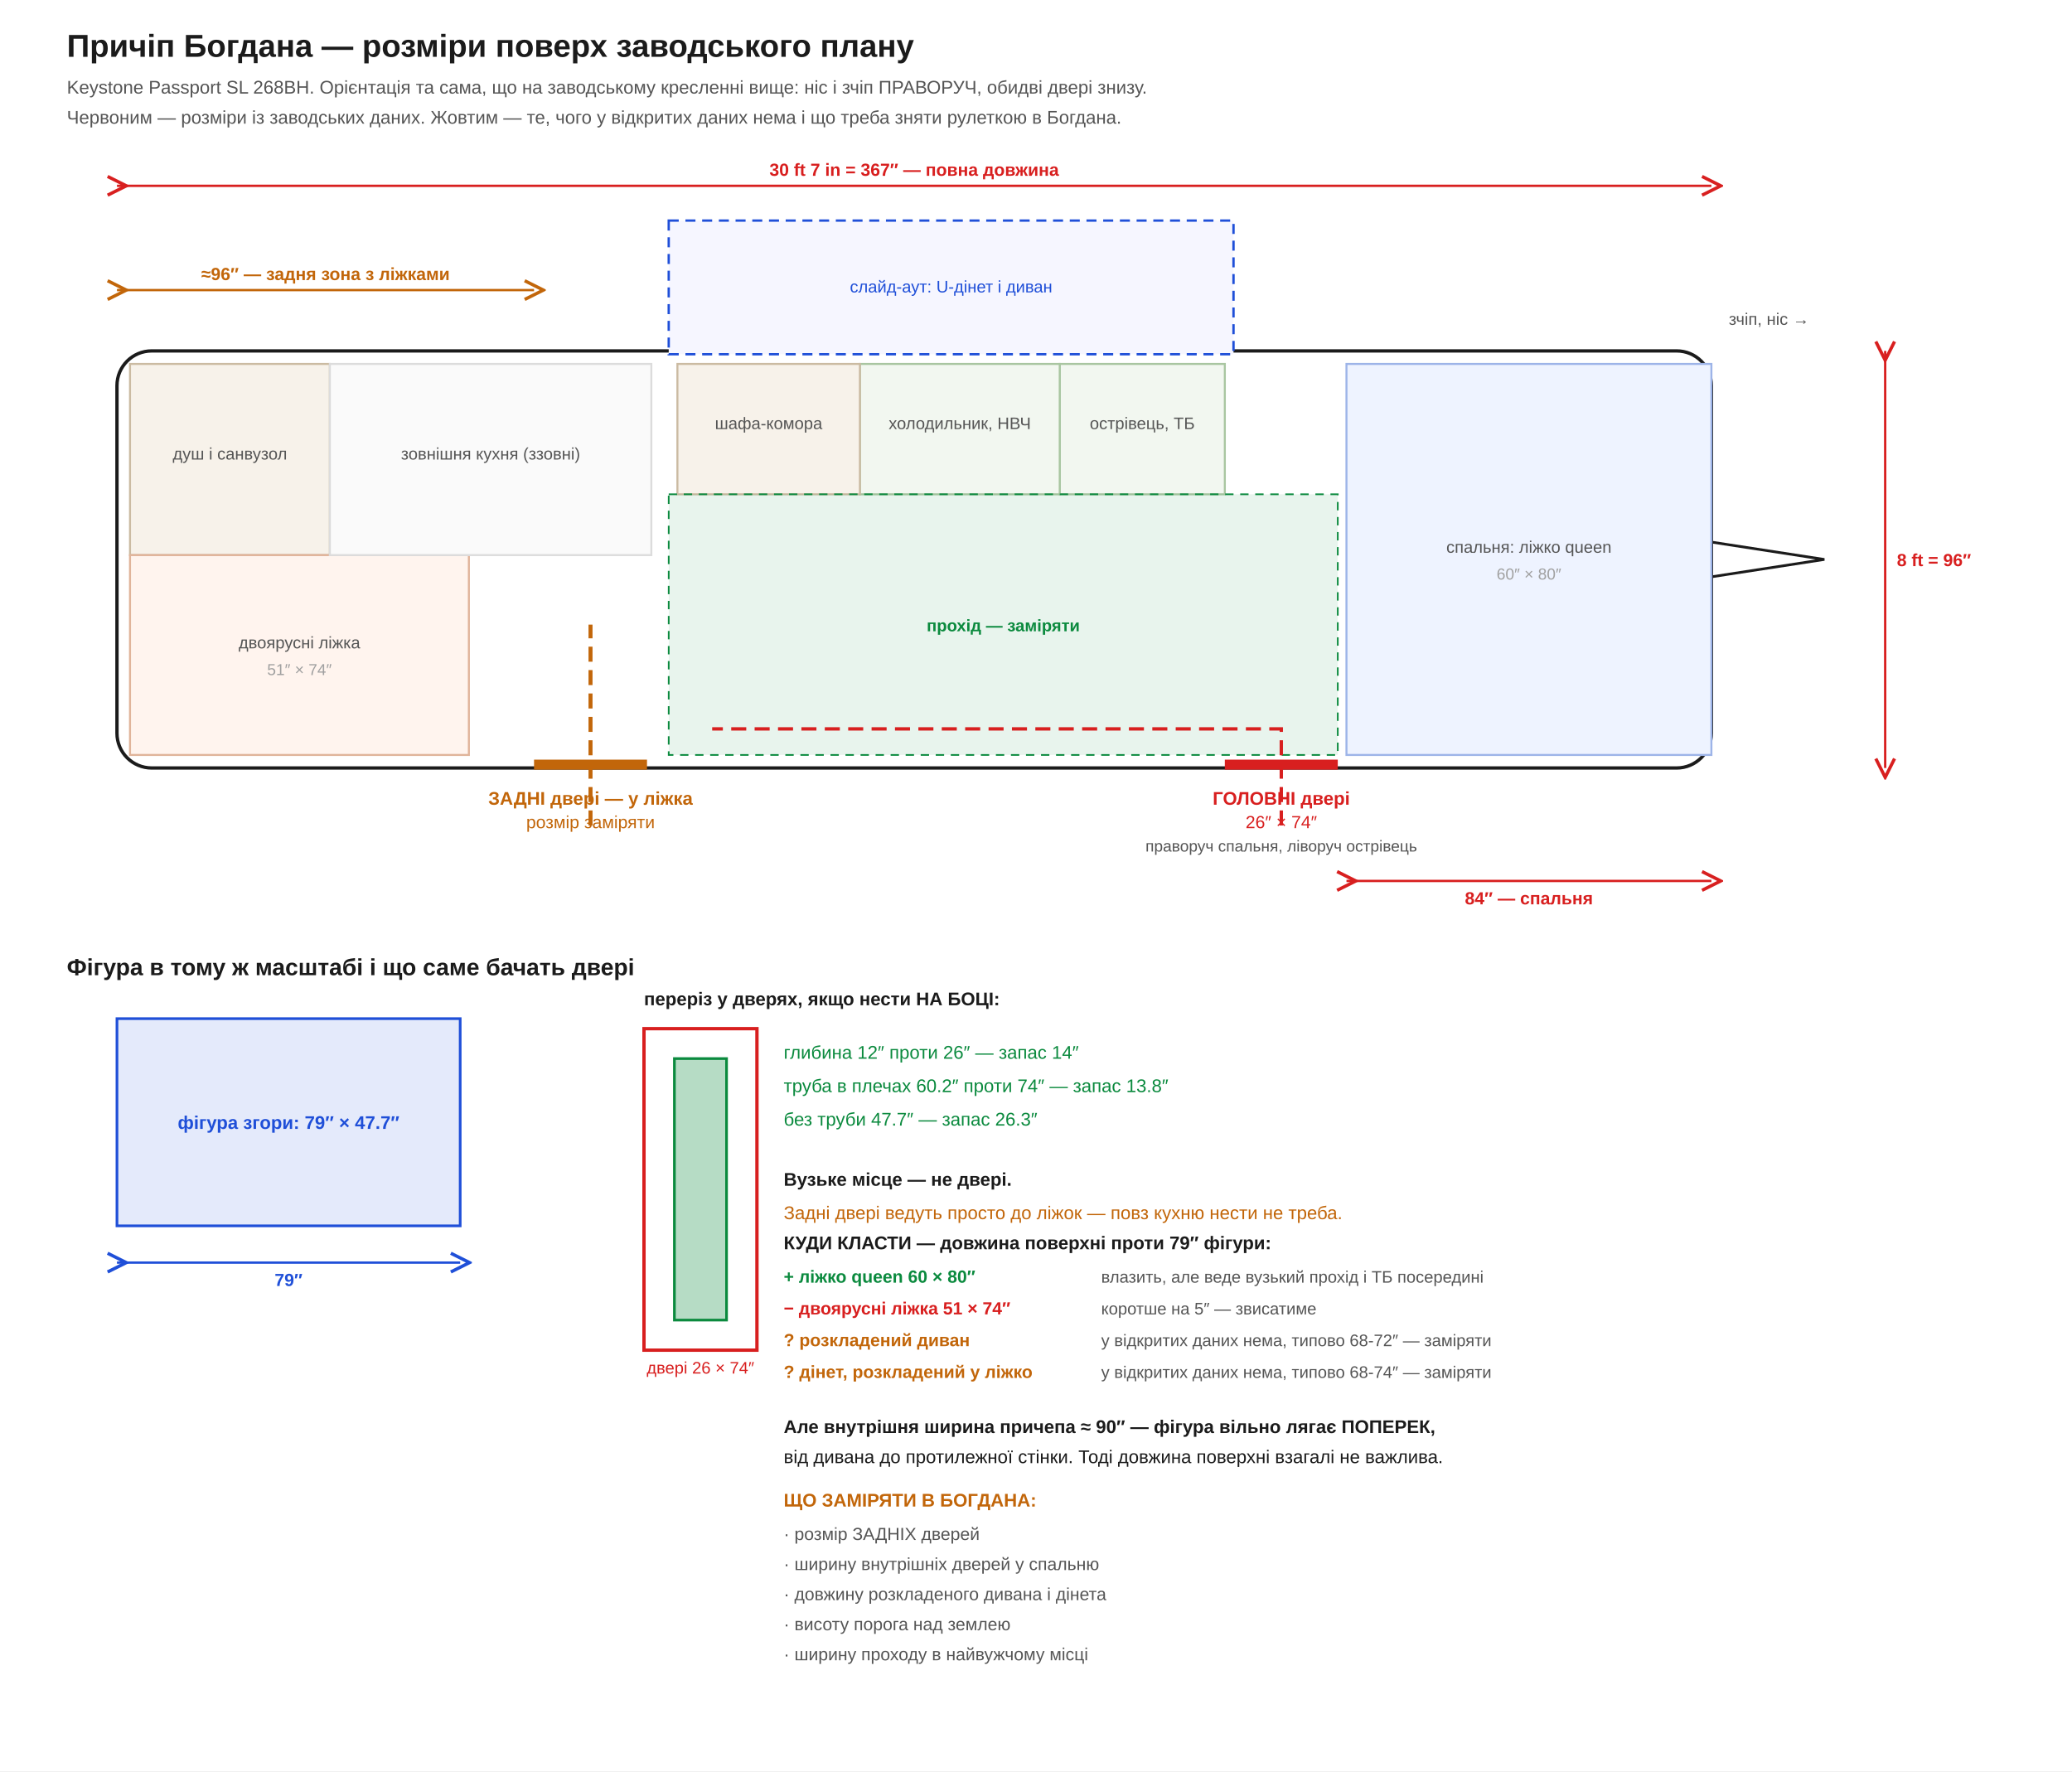
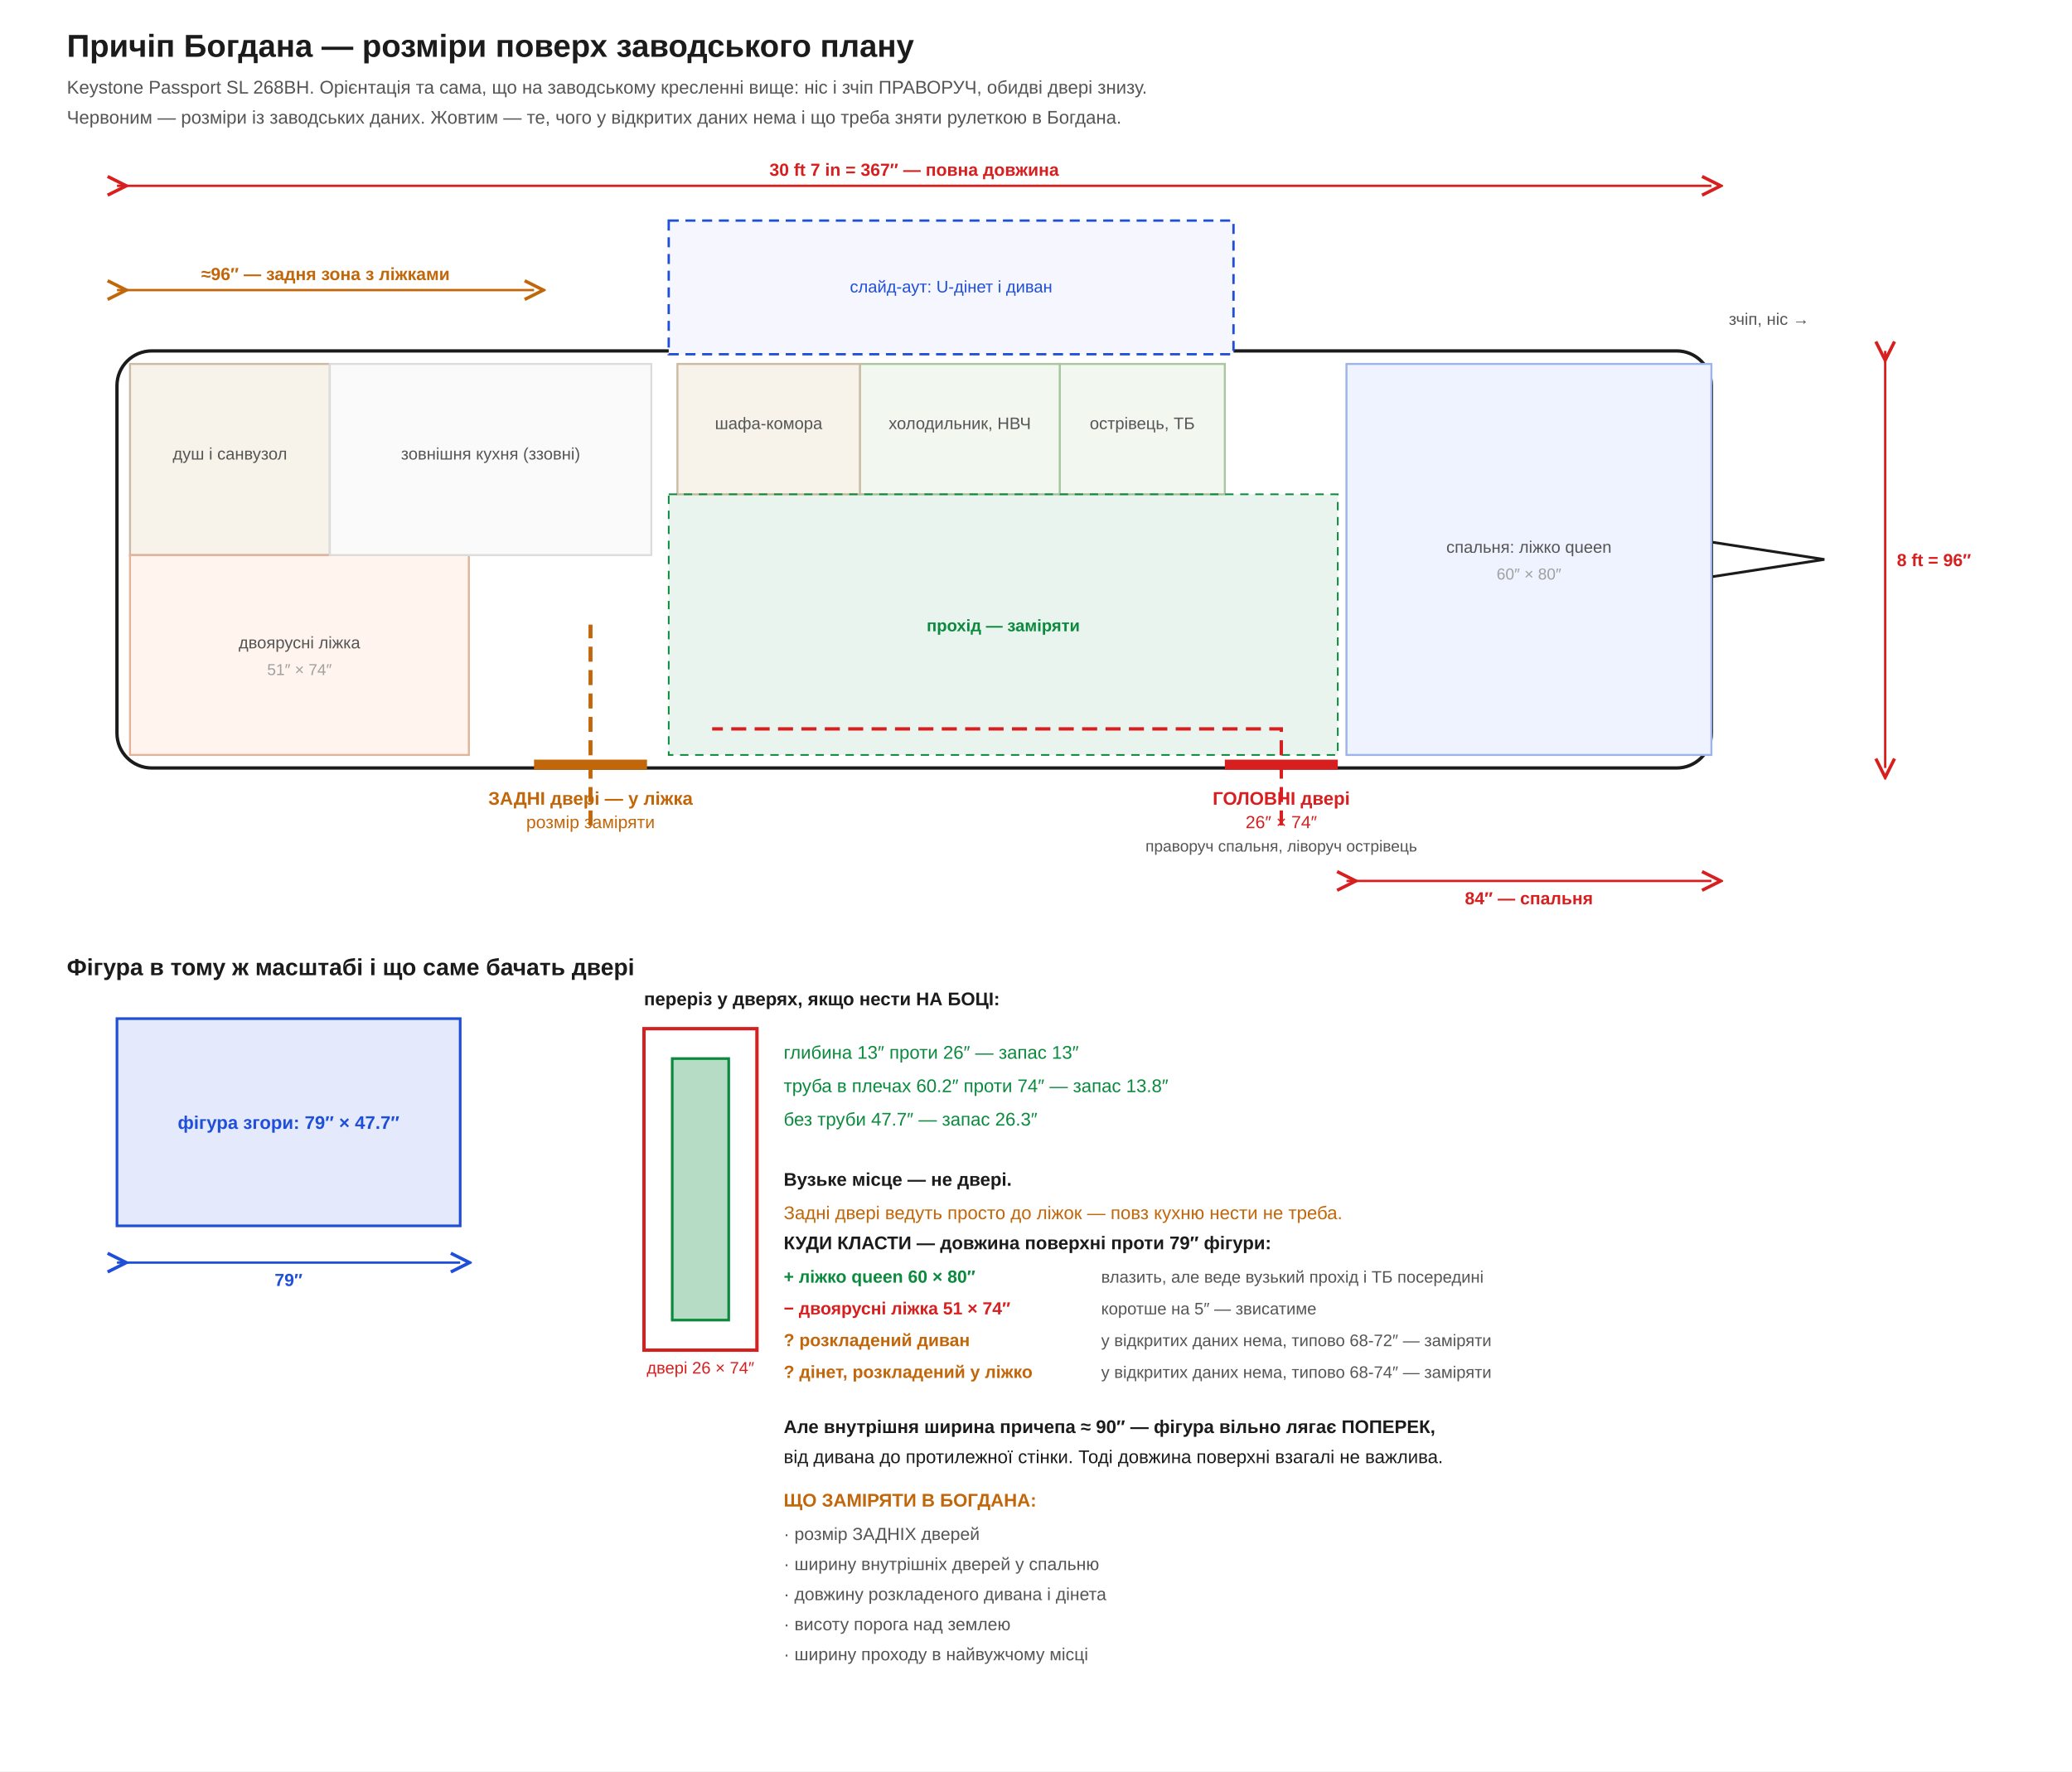
<svg xmlns="http://www.w3.org/2000/svg" width="1240" height="1060" viewBox="0 0 1240 1060">
  <defs>
    <marker id="ad81f1f" markerWidth="10" markerHeight="10" refX="5" refY="5" orient="auto">
      <path d="M1,1 L9,5 L1,9" fill="none" stroke="#d81f1f" stroke-width="1.4" />
    </marker>
    <marker id="ac2660a" markerWidth="10" markerHeight="10" refX="5" refY="5" orient="auto">
      <path d="M1,1 L9,5 L1,9" fill="none" stroke="#c2660a" stroke-width="1.4" />
    </marker>
    <marker id="a1f4fd8" markerWidth="10" markerHeight="10" refX="5" refY="5" orient="auto">
      <path d="M1,1 L9,5 L1,9" fill="none" stroke="#1f4fd8" stroke-width="1.4" />
    </marker>
    <marker id="a0b8a3e" markerWidth="10" markerHeight="10" refX="5" refY="5" orient="auto">
      <path d="M1,1 L9,5 L1,9" fill="none" stroke="#0b8a3e" stroke-width="1.4" />
    </marker>
  </defs>
  <rect width="1240" height="1060" fill="#ffffff" />
  <text x="40.0" y="34.0" font-family="Arial,Helvetica,sans-serif" font-size="19" fill="#1b1b1b" text-anchor="start" font-weight="700">Причіп Богдана — розміри поверх заводського плану</text>
  <text x="40.0" y="56.0" font-family="Arial,Helvetica,sans-serif" font-size="11" fill="#555" text-anchor="start" font-weight="400">Keystone Passport SL 268BH. Орієнтація та сама, що на заводському кресленні вище: ніс і зчіп ПРАВОРУЧ, обидві двері знизу.</text>
  <text x="40.0" y="74.0" font-family="Arial,Helvetica,sans-serif" font-size="11" fill="#555" text-anchor="start" font-weight="400">Червоним — розміри із заводських даних. Жовтим — те, чого у відкритих даних нема і що треба зняти рулеткою в Богдана.</text>
  <rect x="70.0" y="210.0" width="954.2" height="249.6" rx="20.8" fill="#ffffff" stroke="#1b1b1b" stroke-width="2" />
  <path d="M1024.2 324.4 L1091.8 334.8 L1024.2 345.2 Z" fill="none" stroke="#1b1b1b" stroke-width="1.6" />
  <text x="1034.6" y="194.4" font-family="Arial,Helvetica,sans-serif" font-size="10" fill="#555" text-anchor="start" font-weight="400">зчіп, ніс →</text>
  <rect x="805.8" y="217.8" width="218.4" height="234.0" fill="#eef3ff" stroke="#9db4e8" stroke-width="1.2" />
  <text x="915.0" y="330.8" font-family="Arial,Helvetica,sans-serif" font-size="10" fill="#555" text-anchor="middle" font-weight="400">спальня: ліжко queen</text>
  <text x="915.0" y="346.8" font-family="Arial,Helvetica,sans-serif" font-size="9.5" fill="#a0a0a0" text-anchor="middle" font-weight="400">60″ × 80″</text>
  <rect x="634.2" y="217.8" width="98.8" height="78.0" fill="#f2f7f0" stroke="#a9c6a1" stroke-width="1.2" />
  <text x="683.6" y="256.8" font-family="Arial,Helvetica,sans-serif" font-size="10" fill="#555" text-anchor="middle" font-weight="400">острівець, ТБ</text>
  <rect x="514.6" y="217.8" width="119.6" height="78.0" fill="#f2f7f0" stroke="#a9c6a1" stroke-width="1.2" />
  <text x="574.4" y="256.8" font-family="Arial,Helvetica,sans-serif" font-size="10" fill="#555" text-anchor="middle" font-weight="400">холодильник, НВЧ</text>
  <rect x="405.4" y="217.8" width="109.2" height="78.0" fill="#f7f2ea" stroke="#cbbba2" stroke-width="1.2" />
  <text x="460.0" y="256.8" font-family="Arial,Helvetica,sans-serif" font-size="10" fill="#555" text-anchor="middle" font-weight="400">шафа-комора</text>
  <rect x="400.2" y="132.0" width="338.0" height="80.0" fill="#f6f6ff" stroke="#1f4fd8" stroke-width="1.4" stroke-dasharray="6 4" />
  <text x="569.2" y="175.0" font-family="Arial,Helvetica,sans-serif" font-size="10" fill="#1f4fd8" text-anchor="middle" font-weight="400">слайд-аут: U-дінет і диван</text>
  <rect x="77.8" y="217.8" width="119.6" height="114.4" fill="#f7f2ea" stroke="#cbbba2" stroke-width="1.2" />
  <text x="137.6" y="275.0" font-family="Arial,Helvetica,sans-serif" font-size="10" fill="#555" text-anchor="middle" font-weight="400">душ і санвузол</text>
  <rect x="77.8" y="332.2" width="202.8" height="119.6" fill="#fff4ee" stroke="#e0b49a" stroke-width="1.2" />
  <text x="179.2" y="388.0" font-family="Arial,Helvetica,sans-serif" font-size="10" fill="#555" text-anchor="middle" font-weight="400">двоярусні ліжка</text>
  <text x="179.2" y="404.0" font-family="Arial,Helvetica,sans-serif" font-size="9.5" fill="#a0a0a0" text-anchor="middle" font-weight="400">51″ × 74″</text>
  <rect x="197.4" y="217.8" width="192.4" height="114.4" fill="#fafafa" stroke="#dcdcdc" stroke-width="1.2" />
  <text x="293.6" y="275.0" font-family="Arial,Helvetica,sans-serif" font-size="10" fill="#555" text-anchor="middle" font-weight="400">зовнішня кухня (ззовні)</text>
  <rect x="400.2" y="295.8" width="400.4" height="156.0" fill="#0b8a3e" fill-opacity="0.09" stroke="#0b8a3e" stroke-width="1" stroke-dasharray="5 4" />
  <text x="600.4" y="377.8" font-family="Arial,Helvetica,sans-serif" font-size="10" fill="#0b8a3e" text-anchor="middle" font-weight="700">прохід — заміряти</text>
  <rect x="733.0" y="454.6" width="67.6" height="6" fill="#d81f1f" />
  <text x="766.8" y="481.6" font-family="Arial,Helvetica,sans-serif" font-size="11" fill="#d81f1f" text-anchor="middle" font-weight="700">ГОЛОВНІ двері</text>
  <text x="766.8" y="495.6" font-family="Arial,Helvetica,sans-serif" font-size="10.5" fill="#d81f1f" text-anchor="middle" font-weight="400">26″ × 74″</text>
  <text x="766.8" y="509.6" font-family="Arial,Helvetica,sans-serif" font-size="9.5" fill="#555" text-anchor="middle" font-weight="400">праворуч спальня, ліворуч острівець</text>
  <rect x="319.6" y="454.6" width="67.6" height="6" fill="#c2660a" />
  <text x="353.4" y="481.6" font-family="Arial,Helvetica,sans-serif" font-size="11" fill="#c2660a" text-anchor="middle" font-weight="700">ЗАДНІ двері — у ліжка</text>
  <text x="353.4" y="495.6" font-family="Arial,Helvetica,sans-serif" font-size="10.5" fill="#c2660a" text-anchor="middle" font-weight="400">розмір заміряти</text>
  <path d="M353.4 494.0 L353.4 373.8" stroke="#c2660a" stroke-width="2.4" fill="none" stroke-dasharray="9 5" />
  <path d="M766.8 494.0 L766.8 436.2 L426.2 436.2" stroke="#d81f1f" stroke-width="2" fill="none" stroke-dasharray="9 5" />
  <line x1="70.0" y1="111.2" x2="1024.2" y2="111.2" stroke="#d81f1f" stroke-width="1.4" marker-start="url(#ad81f1f)" marker-end="url(#ad81f1f)" />
  <text x="547.1" y="105.2" font-family="Arial,Helvetica,sans-serif" font-size="10.5" fill="#d81f1f" text-anchor="middle" font-weight="700">30 ft 7 in = 367″ — повна довжина</text>
  <line x1="1128.2" y1="210.0" x2="1128.2" y2="459.6" stroke="#d81f1f" stroke-width="1.4" marker-start="url(#ad81f1f)" marker-end="url(#ad81f1f)" />
  <text x="1135.2" y="338.8" font-family="Arial,Helvetica,sans-serif" font-size="10.5" fill="#d81f1f" text-anchor="start" font-weight="700">8 ft = 96″</text>
  <line x1="805.8" y1="527.2" x2="1024.2" y2="527.2" stroke="#d81f1f" stroke-width="1.4" marker-start="url(#ad81f1f)" marker-end="url(#ad81f1f)" />
  <text x="915.0" y="541.2" font-family="Arial,Helvetica,sans-serif" font-size="10.5" fill="#d81f1f" text-anchor="middle" font-weight="700">84″ — спальня</text>
  <line x1="70.0" y1="173.6" x2="319.6" y2="173.6" stroke="#c2660a" stroke-width="1.4" marker-start="url(#ac2660a)" marker-end="url(#ac2660a)" />
  <text x="194.8" y="167.6" font-family="Arial,Helvetica,sans-serif" font-size="10.5" fill="#c2660a" text-anchor="middle" font-weight="700">≈96″ — задня зона з ліжками</text>
  <text x="40.0" y="583.6" font-family="Arial,Helvetica,sans-serif" font-size="14" fill="#1b1b1b" text-anchor="start" font-weight="700">Фігура в тому ж масштабі і що саме бачать двері</text>
  <rect x="70.0" y="609.6" width="205.4" height="124.0" fill="#1f4fd8" fill-opacity="0.12" stroke="#1f4fd8" stroke-width="1.6" />
  <text x="172.7" y="675.6" font-family="Arial,Helvetica,sans-serif" font-size="11" fill="#1f4fd8" text-anchor="middle" font-weight="600">фігура згори: 79″ × 47.7″</text>
  <line x1="70.0" y1="755.6" x2="275.4" y2="755.6" stroke="#1f4fd8" stroke-width="1.4" marker-start="url(#a1f4fd8)" marker-end="url(#a1f4fd8)" />
  <text x="172.7" y="769.6" font-family="Arial,Helvetica,sans-serif" font-size="10.5" fill="#1f4fd8" text-anchor="middle" font-weight="700">79″</text>
  <text x="385.4" y="601.6" font-family="Arial,Helvetica,sans-serif" font-size="11" fill="#1b1b1b" text-anchor="start" font-weight="700">переріз у дверях, якщо нести НА БОЦІ:</text>
  <rect x="385.4" y="615.6" width="67.6" height="192.4" fill="none" stroke="#d81f1f" stroke-width="2" />
  <text x="419.2" y="822.0" font-family="Arial,Helvetica,sans-serif" font-size="10" fill="#d81f1f" text-anchor="middle" font-weight="400">двері 26 × 74″</text>
-   <rect x="403.6" y="633.5" width="31.2" height="156.5" fill="#0b8a3e" fill-opacity="0.3" stroke="#0b8a3e" stroke-width="1.6" />
-   <text x="469.0" y="633.6" font-family="Arial,Helvetica,sans-serif" font-size="11" fill="#0b8a3e" text-anchor="start" font-weight="400">глибина 12″ проти 26″ — запас 14″</text>
+   <rect x="402.3" y="633.5" width="33.8" height="156.5" fill="#0b8a3e" fill-opacity="0.3" stroke="#0b8a3e" stroke-width="1.6" />
+   <text x="469.0" y="633.6" font-family="Arial,Helvetica,sans-serif" font-size="11" fill="#0b8a3e" text-anchor="start" font-weight="400">глибина 13″ проти 26″ — запас 13″</text>
  <text x="469.0" y="653.6" font-family="Arial,Helvetica,sans-serif" font-size="11" fill="#0b8a3e" text-anchor="start" font-weight="400">труба в плечах 60.2″ проти 74″ — запас 13.8″</text>
  <text x="469.0" y="673.6" font-family="Arial,Helvetica,sans-serif" font-size="11" fill="#0b8a3e" text-anchor="start" font-weight="400">без труби 47.7″ — запас 26.3″</text>
  <text x="469.0" y="709.6" font-family="Arial,Helvetica,sans-serif" font-size="11" fill="#1b1b1b" text-anchor="start" font-weight="700">Вузьке місце — не двері.</text>
  <text x="469.0" y="729.6" font-family="Arial,Helvetica,sans-serif" font-size="11" fill="#c2660a" text-anchor="start" font-weight="400">Задні двері ведуть просто до ліжок — повз кухню нести не треба.</text>
  <text x="469.0" y="747.6" font-family="Arial,Helvetica,sans-serif" font-size="11" fill="#1b1b1b" text-anchor="start" font-weight="700">КУДИ КЛАСТИ — довжина поверхні проти 79″ фігури:</text>
  <text x="469.0" y="767.6" font-family="Arial,Helvetica,sans-serif" font-size="10.5" fill="#0b8a3e" text-anchor="start" font-weight="600">+ ліжко queen 60 × 80″</text>
  <text x="659.0" y="767.6" font-family="Arial,Helvetica,sans-serif" font-size="10" fill="#555" text-anchor="start" font-weight="400">влазить, але веде вузький прохід і ТБ посередині</text>
  <text x="469.0" y="786.6" font-family="Arial,Helvetica,sans-serif" font-size="10.5" fill="#d81f1f" text-anchor="start" font-weight="600">− двоярусні ліжка 51 × 74″</text>
  <text x="659.0" y="786.6" font-family="Arial,Helvetica,sans-serif" font-size="10" fill="#555" text-anchor="start" font-weight="400">коротше на 5″ — звисатиме</text>
  <text x="469.0" y="805.6" font-family="Arial,Helvetica,sans-serif" font-size="10.5" fill="#c2660a" text-anchor="start" font-weight="600">? розкладений диван</text>
  <text x="659.0" y="805.6" font-family="Arial,Helvetica,sans-serif" font-size="10" fill="#555" text-anchor="start" font-weight="400">у відкритих даних нема, типово 68-72″ — заміряти</text>
  <text x="469.0" y="824.6" font-family="Arial,Helvetica,sans-serif" font-size="10.5" fill="#c2660a" text-anchor="start" font-weight="600">? дінет, розкладений у ліжко</text>
  <text x="659.0" y="824.6" font-family="Arial,Helvetica,sans-serif" font-size="10" fill="#555" text-anchor="start" font-weight="400">у відкритих даних нема, типово 68-74″ — заміряти</text>
  <text x="469.0" y="857.6" font-family="Arial,Helvetica,sans-serif" font-size="11" fill="#1b1b1b" text-anchor="start" font-weight="700">Але внутрішня ширина причепа ≈ 90″ — фігура вільно лягає ПОПЕРЕК,</text>
  <text x="469.0" y="875.6" font-family="Arial,Helvetica,sans-serif" font-size="11" fill="#1b1b1b" text-anchor="start" font-weight="400">від дивана до протилежної стінки. Тоді довжина поверхні взагалі не важлива.</text>
  <text x="469.0" y="901.6" font-family="Arial,Helvetica,sans-serif" font-size="11" fill="#c2660a" text-anchor="start" font-weight="700">ЩО ЗАМІРЯТИ В БОГДАНА:</text>
  <text x="469.0" y="921.6" font-family="Arial,Helvetica,sans-serif" font-size="10.5" fill="#555" text-anchor="start" font-weight="400">· розмір ЗАДНІХ дверей</text>
  <text x="469.0" y="939.6" font-family="Arial,Helvetica,sans-serif" font-size="10.5" fill="#555" text-anchor="start" font-weight="400">· ширину внутрішніх дверей у спальню</text>
  <text x="469.0" y="957.6" font-family="Arial,Helvetica,sans-serif" font-size="10.5" fill="#555" text-anchor="start" font-weight="400">· довжину розкладеного дивана і дінета</text>
  <text x="469.0" y="975.6" font-family="Arial,Helvetica,sans-serif" font-size="10.5" fill="#555" text-anchor="start" font-weight="400">· висоту порога над землею</text>
  <text x="469.0" y="993.6" font-family="Arial,Helvetica,sans-serif" font-size="10.5" fill="#555" text-anchor="start" font-weight="400">· ширину проходу в найвужчому місці</text>
</svg>
